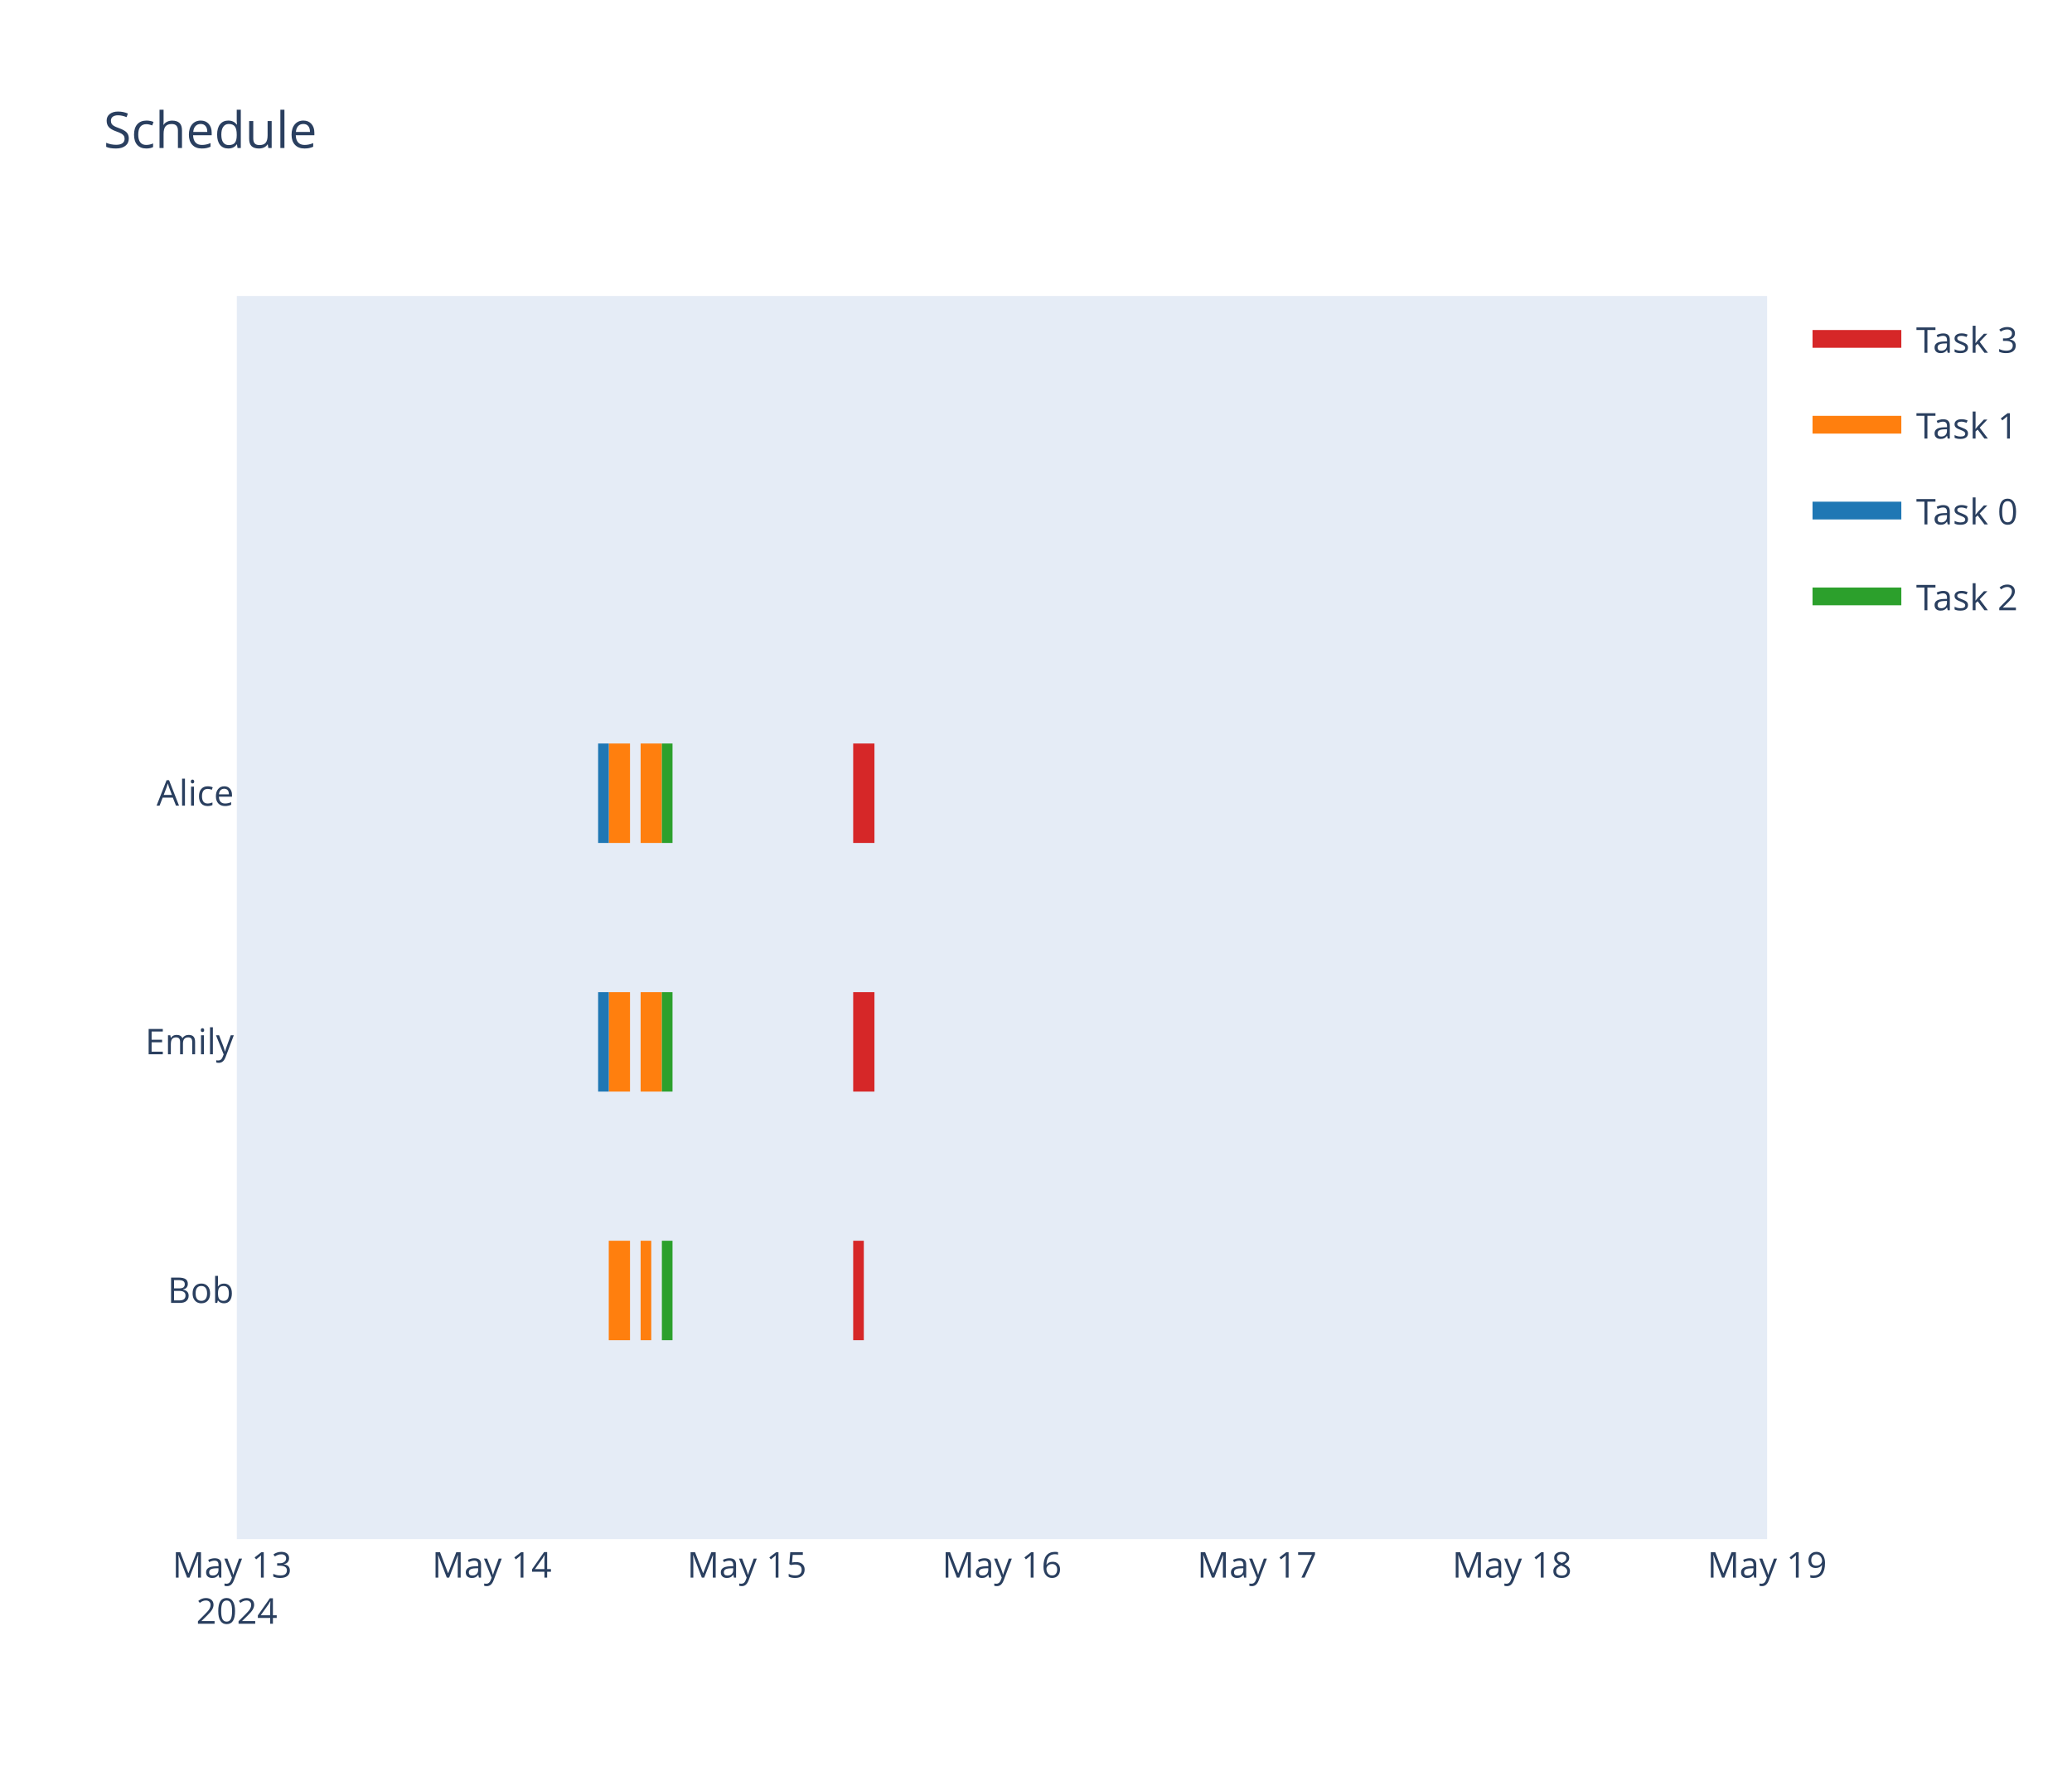
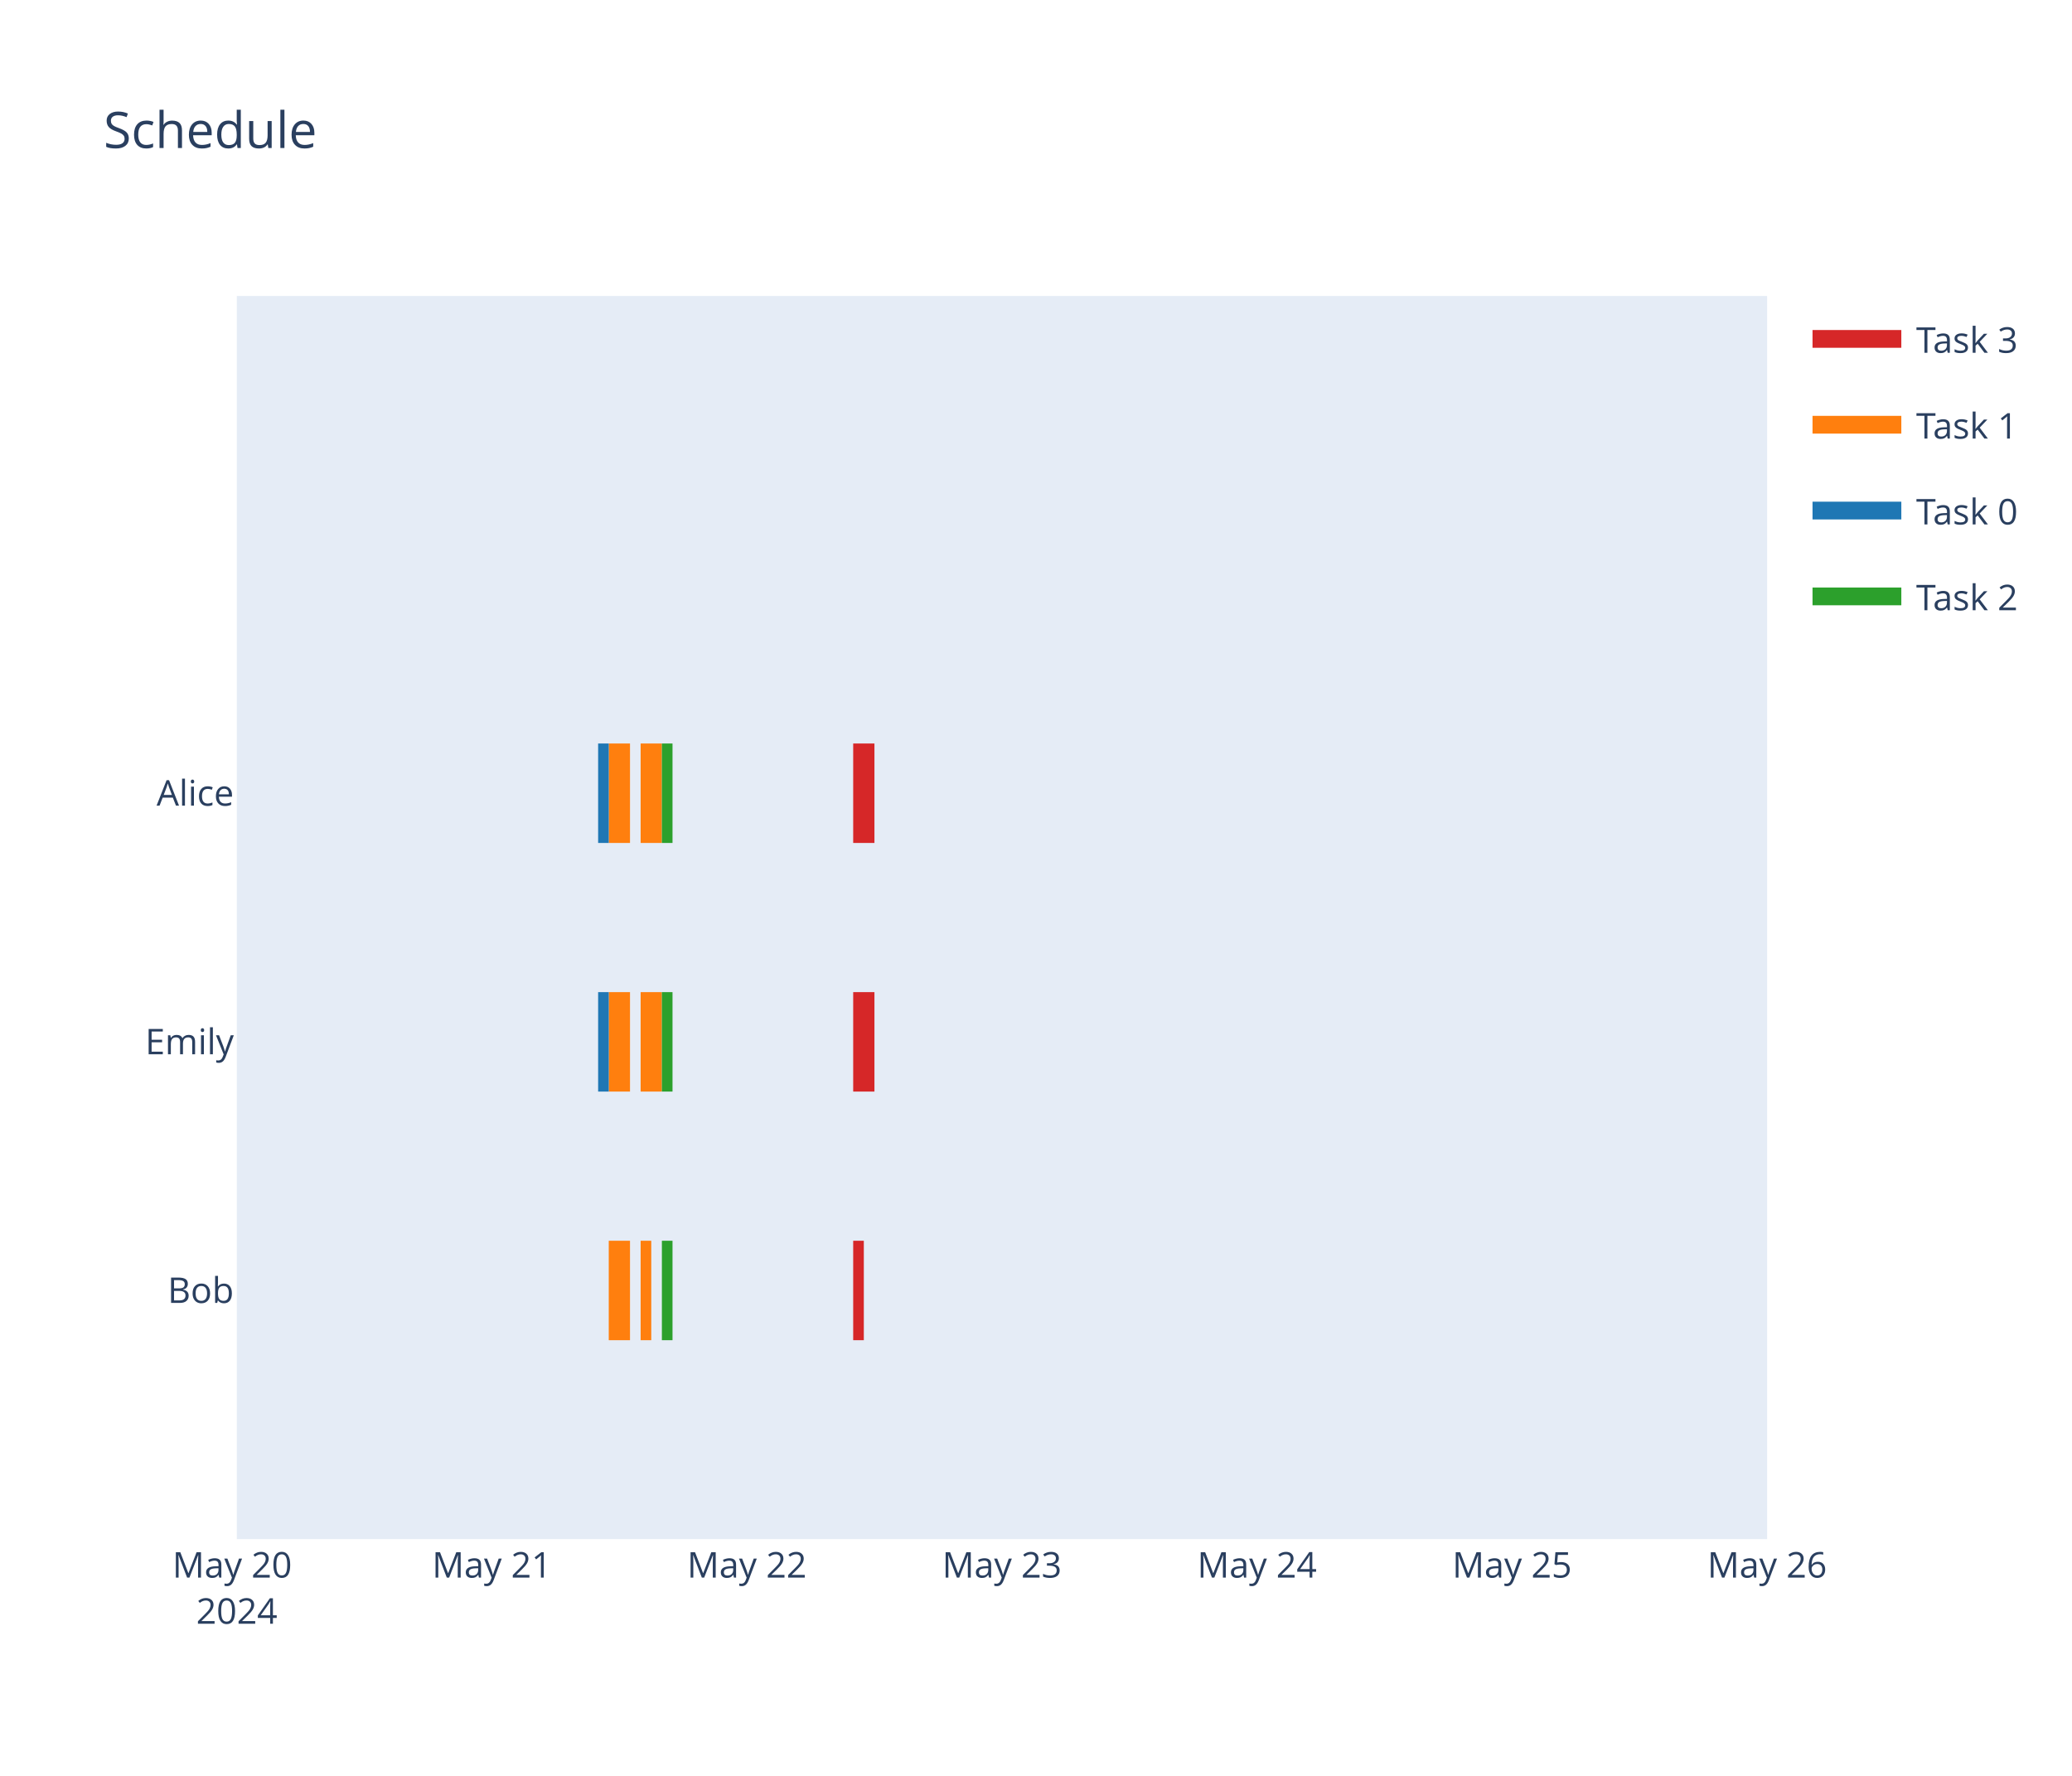
<svg xmlns="http://www.w3.org/2000/svg" class="main-svg" width="700" height="600" style="" viewBox="0 0 700 600">
  <rect x="0" y="0" width="700" height="600" style="fill: rgb(255, 255, 255); fill-opacity: 1;" />
-   <defs id="defs-c5bc7c">
+   <defs id="defs-6a356b">
    <g class="clips">
-       <clipPath id="clipc5bc7cxyplot" class="plotclip">
+       <clipPath id="clip6a356bxyplot" class="plotclip">
        <rect width="517" height="420" />
      </clipPath>
-       <clipPath class="axesclip" id="clipc5bc7cx">
+       <clipPath class="axesclip" id="clip6a356bx">
        <rect x="80" y="0" width="517" height="600" />
      </clipPath>
-       <clipPath class="axesclip" id="clipc5bc7cy">
+       <clipPath class="axesclip" id="clip6a356by">
        <rect x="0" y="100" width="700" height="420" />
      </clipPath>
-       <clipPath class="axesclip" id="clipc5bc7cxy">
+       <clipPath class="axesclip" id="clip6a356bxy">
        <rect x="80" y="100" width="517" height="420" />
      </clipPath>
    </g>
    <g class="gradients" />
    <g class="patterns" />
  </defs>
  <g class="bglayer">
    <rect class="bg" x="80" y="100" width="517" height="420" style="fill: rgb(229, 236, 246); fill-opacity: 1; stroke-width: 0;" />
  </g>
  <g class="layer-below">
    <g class="imagelayer" />
    <g class="shapelayer" />
  </g>
  <g class="cartesianlayer">
    <g class="subplot xy">
      <g class="layer-subplot">
        <g class="shapelayer" />
        <g class="imagelayer" />
      </g>
      <g class="minor-gridlayer">
        <g class="x" />
        <g class="y" />
      </g>
      <g class="gridlayer">
        <g class="x" />
        <g class="y" />
      </g>
      <g class="zerolinelayer" />
      <g class="layer-between">
        <g class="shapelayer" />
        <g class="imagelayer" />
      </g>
      <path class="xlines-below" />
      <path class="ylines-below" />
      <g class="overlines-below" />
      <g class="xaxislayer-below" />
      <g class="yaxislayer-below" />
      <g class="overaxes-below" />
-       <g class="plot" transform="translate(80,100)" clip-path="url(#clipc5bc7cxyplot)">
+       <g class="plot" transform="translate(80,100)" clip-path="url(#clip6a356bxyplot)">
        <g class="scatterlayer mlayer">
-           <g class="trace scatter tracec507f5" style="stroke-miterlimit: 2; opacity: 1;">
+           <g class="trace scatter tracea58e29" style="stroke-miterlimit: 2; opacity: 1;">
            <g class="fills">
              <g>
                <path class="js-fill" d="M208.24,184.8L211.83,184.8L211.83,151.2L208.24,151.2ZM211.83,184.8L215.42,184.8L215.42,151.2L211.83,151.2ZM208.24,268.8L211.83,268.8L211.83,235.2L208.24,235.2ZM211.83,268.8L215.42,268.8L215.42,235.2L211.83,235.2ZM208.24,352.8L211.83,352.8L211.83,319.2L208.24,319.2Z" style="fill: rgb(214, 39, 40); fill-opacity: 1; stroke-width: 0;" />
              </g>
            </g>
            <g class="errorbars" />
            <g class="lines" />
            <g class="points" />
            <g class="text" />
          </g>
-           <g class="trace scatter traced45f2f" style="stroke-miterlimit: 2; opacity: 1;">
+           <g class="trace scatter trace70546e" style="stroke-miterlimit: 2; opacity: 1;">
            <g class="fills">
              <g>
                <path class="js-fill" d="M125.66,184.8L129.25,184.8L129.25,151.2L125.66,151.2ZM129.25,184.8L132.84,184.8L132.84,151.2L129.25,151.2ZM136.43,184.8L140.02,184.8L140.02,151.2L136.43,151.2ZM140.02,184.8L143.61,184.8L143.61,151.2L140.02,151.2ZM125.66,268.8L129.25,268.8L129.25,235.2L125.66,235.2ZM129.25,268.8L132.84,268.8L132.84,235.2L129.25,235.2ZM136.43,268.8L140.02,268.8L140.02,235.2L136.43,235.2ZM140.02,268.8L143.61,268.8L143.61,235.2L140.02,235.2ZM125.66,352.8L129.25,352.8L129.25,319.2L125.66,319.2ZM129.25,352.8L132.84,352.8L132.84,319.2L129.25,319.2ZM136.43,352.8L140.02,352.8L140.02,319.2L136.43,319.2Z" style="fill: rgb(255, 127, 14); fill-opacity: 1; stroke-width: 0;" />
              </g>
            </g>
            <g class="errorbars" />
            <g class="lines" />
            <g class="points" />
            <g class="text" />
          </g>
-           <g class="trace scatter tracee69ed9" style="stroke-miterlimit: 2; opacity: 1;">
+           <g class="trace scatter trace64caa0" style="stroke-miterlimit: 2; opacity: 1;">
            <g class="fills">
              <g>
                <path class="js-fill" d="M122.07,184.8L125.66,184.8L125.66,151.2L122.07,151.2ZM122.07,268.8L125.66,268.8L125.66,235.2L122.07,235.2Z" style="fill: rgb(31, 119, 180); fill-opacity: 1; stroke-width: 0;" />
              </g>
            </g>
            <g class="errorbars" />
            <g class="lines" />
            <g class="points" />
            <g class="text" />
          </g>
-           <g class="trace scatter traced3a38a" style="stroke-miterlimit: 2; opacity: 1;">
+           <g class="trace scatter trace493dee" style="stroke-miterlimit: 2; opacity: 1;">
            <g class="fills">
              <g>
                <path class="js-fill" d="M143.61,184.8L147.2,184.8L147.2,151.2L143.61,151.2ZM143.61,268.8L147.2,268.8L147.2,235.2L143.61,235.2ZM143.61,352.8L147.2,352.8L147.2,319.2L143.61,319.2Z" style="fill: rgb(44, 160, 44); fill-opacity: 1; stroke-width: 0;" />
              </g>
            </g>
            <g class="errorbars" />
            <g class="lines" />
            <g class="points" />
            <g class="text" />
          </g>
-           <g class="trace scatter trace7ebfb8" style="stroke-miterlimit: 2; opacity: 1;">
+           <g class="trace scatter trace20464c" style="stroke-miterlimit: 2; opacity: 1;">
            <g class="fills" />
            <g class="errorbars" />
            <g class="lines" />
            <g class="points">
              <path class="point" transform="translate(208.24,168)" d="M0.5,0A0.5,0.5 0 1,1 0,-0.5A0.5,0.5 0 0,1 0.5,0Z" style="opacity: 0; stroke-width: 0px; fill: rgb(214, 39, 40); fill-opacity: 1;" />
              <path class="point" transform="translate(211.83,168)" d="M0.5,0A0.5,0.5 0 1,1 0,-0.5A0.5,0.5 0 0,1 0.5,0Z" style="opacity: 0; stroke-width: 0px; fill: rgb(214, 39, 40); fill-opacity: 1;" />
              <path class="point" transform="translate(211.83,168)" d="M0.5,0A0.5,0.5 0 1,1 0,-0.5A0.5,0.5 0 0,1 0.5,0Z" style="opacity: 0; stroke-width: 0px; fill: rgb(214, 39, 40); fill-opacity: 1;" />
              <path class="point" transform="translate(215.42,168)" d="M0.5,0A0.5,0.5 0 1,1 0,-0.5A0.5,0.5 0 0,1 0.5,0Z" style="opacity: 0; stroke-width: 0px; fill: rgb(214, 39, 40); fill-opacity: 1;" />
              <path class="point" transform="translate(208.24,252)" d="M0.5,0A0.5,0.5 0 1,1 0,-0.5A0.5,0.5 0 0,1 0.5,0Z" style="opacity: 0; stroke-width: 0px; fill: rgb(214, 39, 40); fill-opacity: 1;" />
              <path class="point" transform="translate(211.83,252)" d="M0.5,0A0.5,0.5 0 1,1 0,-0.5A0.5,0.5 0 0,1 0.5,0Z" style="opacity: 0; stroke-width: 0px; fill: rgb(214, 39, 40); fill-opacity: 1;" />
              <path class="point" transform="translate(211.83,252)" d="M0.5,0A0.5,0.5 0 1,1 0,-0.5A0.5,0.5 0 0,1 0.5,0Z" style="opacity: 0; stroke-width: 0px; fill: rgb(214, 39, 40); fill-opacity: 1;" />
              <path class="point" transform="translate(215.42,252)" d="M0.5,0A0.5,0.5 0 1,1 0,-0.5A0.5,0.5 0 0,1 0.5,0Z" style="opacity: 0; stroke-width: 0px; fill: rgb(214, 39, 40); fill-opacity: 1;" />
              <path class="point" transform="translate(208.24,336)" d="M0.5,0A0.5,0.5 0 1,1 0,-0.5A0.5,0.5 0 0,1 0.5,0Z" style="opacity: 0; stroke-width: 0px; fill: rgb(214, 39, 40); fill-opacity: 1;" />
              <path class="point" transform="translate(211.83,336)" d="M0.5,0A0.5,0.5 0 1,1 0,-0.5A0.5,0.5 0 0,1 0.5,0Z" style="opacity: 0; stroke-width: 0px; fill: rgb(214, 39, 40); fill-opacity: 1;" />
            </g>
            <g class="text" />
          </g>
-           <g class="trace scatter trace1d48c1" style="stroke-miterlimit: 2; opacity: 1;">
+           <g class="trace scatter trace7eb2b3" style="stroke-miterlimit: 2; opacity: 1;">
            <g class="fills" />
            <g class="errorbars" />
            <g class="lines" />
            <g class="points">
              <path class="point" transform="translate(125.66,168)" d="M0.5,0A0.5,0.5 0 1,1 0,-0.5A0.5,0.5 0 0,1 0.5,0Z" style="opacity: 0; stroke-width: 0px; fill: rgb(255, 127, 14); fill-opacity: 1;" />
              <path class="point" transform="translate(129.25,168)" d="M0.5,0A0.5,0.5 0 1,1 0,-0.5A0.5,0.5 0 0,1 0.5,0Z" style="opacity: 0; stroke-width: 0px; fill: rgb(255, 127, 14); fill-opacity: 1;" />
              <path class="point" transform="translate(129.25,168)" d="M0.5,0A0.5,0.5 0 1,1 0,-0.5A0.5,0.5 0 0,1 0.5,0Z" style="opacity: 0; stroke-width: 0px; fill: rgb(255, 127, 14); fill-opacity: 1;" />
              <path class="point" transform="translate(132.84,168)" d="M0.5,0A0.5,0.5 0 1,1 0,-0.5A0.5,0.5 0 0,1 0.5,0Z" style="opacity: 0; stroke-width: 0px; fill: rgb(255, 127, 14); fill-opacity: 1;" />
              <path class="point" transform="translate(136.43,168)" d="M0.5,0A0.5,0.5 0 1,1 0,-0.5A0.5,0.5 0 0,1 0.5,0Z" style="opacity: 0; stroke-width: 0px; fill: rgb(255, 127, 14); fill-opacity: 1;" />
              <path class="point" transform="translate(140.02,168)" d="M0.5,0A0.5,0.5 0 1,1 0,-0.5A0.5,0.5 0 0,1 0.5,0Z" style="opacity: 0; stroke-width: 0px; fill: rgb(255, 127, 14); fill-opacity: 1;" />
              <path class="point" transform="translate(140.02,168)" d="M0.5,0A0.5,0.5 0 1,1 0,-0.5A0.5,0.5 0 0,1 0.5,0Z" style="opacity: 0; stroke-width: 0px; fill: rgb(255, 127, 14); fill-opacity: 1;" />
              <path class="point" transform="translate(143.61,168)" d="M0.5,0A0.5,0.5 0 1,1 0,-0.5A0.5,0.5 0 0,1 0.5,0Z" style="opacity: 0; stroke-width: 0px; fill: rgb(255, 127, 14); fill-opacity: 1;" />
              <path class="point" transform="translate(125.66,252)" d="M0.5,0A0.5,0.5 0 1,1 0,-0.5A0.5,0.5 0 0,1 0.5,0Z" style="opacity: 0; stroke-width: 0px; fill: rgb(255, 127, 14); fill-opacity: 1;" />
              <path class="point" transform="translate(129.25,252)" d="M0.5,0A0.5,0.5 0 1,1 0,-0.5A0.5,0.5 0 0,1 0.5,0Z" style="opacity: 0; stroke-width: 0px; fill: rgb(255, 127, 14); fill-opacity: 1;" />
              <path class="point" transform="translate(129.25,252)" d="M0.5,0A0.5,0.5 0 1,1 0,-0.5A0.5,0.5 0 0,1 0.5,0Z" style="opacity: 0; stroke-width: 0px; fill: rgb(255, 127, 14); fill-opacity: 1;" />
              <path class="point" transform="translate(132.84,252)" d="M0.5,0A0.5,0.5 0 1,1 0,-0.5A0.5,0.5 0 0,1 0.5,0Z" style="opacity: 0; stroke-width: 0px; fill: rgb(255, 127, 14); fill-opacity: 1;" />
              <path class="point" transform="translate(136.43,252)" d="M0.5,0A0.5,0.5 0 1,1 0,-0.5A0.5,0.5 0 0,1 0.5,0Z" style="opacity: 0; stroke-width: 0px; fill: rgb(255, 127, 14); fill-opacity: 1;" />
              <path class="point" transform="translate(140.02,252)" d="M0.5,0A0.5,0.5 0 1,1 0,-0.5A0.5,0.5 0 0,1 0.5,0Z" style="opacity: 0; stroke-width: 0px; fill: rgb(255, 127, 14); fill-opacity: 1;" />
              <path class="point" transform="translate(140.02,252)" d="M0.5,0A0.5,0.5 0 1,1 0,-0.5A0.5,0.5 0 0,1 0.5,0Z" style="opacity: 0; stroke-width: 0px; fill: rgb(255, 127, 14); fill-opacity: 1;" />
              <path class="point" transform="translate(143.61,252)" d="M0.5,0A0.5,0.5 0 1,1 0,-0.5A0.5,0.5 0 0,1 0.5,0Z" style="opacity: 0; stroke-width: 0px; fill: rgb(255, 127, 14); fill-opacity: 1;" />
              <path class="point" transform="translate(125.66,336)" d="M0.5,0A0.5,0.5 0 1,1 0,-0.5A0.5,0.5 0 0,1 0.5,0Z" style="opacity: 0; stroke-width: 0px; fill: rgb(255, 127, 14); fill-opacity: 1;" />
              <path class="point" transform="translate(129.25,336)" d="M0.5,0A0.5,0.5 0 1,1 0,-0.5A0.5,0.5 0 0,1 0.5,0Z" style="opacity: 0; stroke-width: 0px; fill: rgb(255, 127, 14); fill-opacity: 1;" />
              <path class="point" transform="translate(129.25,336)" d="M0.5,0A0.5,0.5 0 1,1 0,-0.5A0.5,0.5 0 0,1 0.5,0Z" style="opacity: 0; stroke-width: 0px; fill: rgb(255, 127, 14); fill-opacity: 1;" />
              <path class="point" transform="translate(132.84,336)" d="M0.5,0A0.5,0.5 0 1,1 0,-0.5A0.5,0.5 0 0,1 0.5,0Z" style="opacity: 0; stroke-width: 0px; fill: rgb(255, 127, 14); fill-opacity: 1;" />
              <path class="point" transform="translate(136.43,336)" d="M0.5,0A0.5,0.5 0 1,1 0,-0.5A0.5,0.5 0 0,1 0.5,0Z" style="opacity: 0; stroke-width: 0px; fill: rgb(255, 127, 14); fill-opacity: 1;" />
              <path class="point" transform="translate(140.02,336)" d="M0.5,0A0.5,0.5 0 1,1 0,-0.5A0.5,0.5 0 0,1 0.5,0Z" style="opacity: 0; stroke-width: 0px; fill: rgb(255, 127, 14); fill-opacity: 1;" />
            </g>
            <g class="text" />
          </g>
-           <g class="trace scatter trace9ec782" style="stroke-miterlimit: 2; opacity: 1;">
+           <g class="trace scatter trace2b21a7" style="stroke-miterlimit: 2; opacity: 1;">
            <g class="fills" />
            <g class="errorbars" />
            <g class="lines" />
            <g class="points">
              <path class="point" transform="translate(122.07,168)" d="M0.5,0A0.5,0.5 0 1,1 0,-0.5A0.5,0.5 0 0,1 0.5,0Z" style="opacity: 0; stroke-width: 0px; fill: rgb(31, 119, 180); fill-opacity: 1;" />
              <path class="point" transform="translate(125.66,168)" d="M0.5,0A0.5,0.5 0 1,1 0,-0.5A0.5,0.5 0 0,1 0.5,0Z" style="opacity: 0; stroke-width: 0px; fill: rgb(31, 119, 180); fill-opacity: 1;" />
              <path class="point" transform="translate(122.07,252)" d="M0.5,0A0.5,0.5 0 1,1 0,-0.5A0.5,0.5 0 0,1 0.5,0Z" style="opacity: 0; stroke-width: 0px; fill: rgb(31, 119, 180); fill-opacity: 1;" />
              <path class="point" transform="translate(125.66,252)" d="M0.5,0A0.5,0.5 0 1,1 0,-0.5A0.5,0.5 0 0,1 0.5,0Z" style="opacity: 0; stroke-width: 0px; fill: rgb(31, 119, 180); fill-opacity: 1;" />
            </g>
            <g class="text" />
          </g>
-           <g class="trace scatter trace0f616e" style="stroke-miterlimit: 2; opacity: 1;">
+           <g class="trace scatter trace9fd745" style="stroke-miterlimit: 2; opacity: 1;">
            <g class="fills" />
            <g class="errorbars" />
            <g class="lines" />
            <g class="points">
              <path class="point" transform="translate(143.61,168)" d="M0.5,0A0.5,0.5 0 1,1 0,-0.5A0.5,0.5 0 0,1 0.5,0Z" style="opacity: 0; stroke-width: 0px; fill: rgb(44, 160, 44); fill-opacity: 1;" />
              <path class="point" transform="translate(147.2,168)" d="M0.5,0A0.5,0.5 0 1,1 0,-0.5A0.5,0.5 0 0,1 0.5,0Z" style="opacity: 0; stroke-width: 0px; fill: rgb(44, 160, 44); fill-opacity: 1;" />
              <path class="point" transform="translate(143.61,252)" d="M0.5,0A0.5,0.5 0 1,1 0,-0.5A0.5,0.5 0 0,1 0.5,0Z" style="opacity: 0; stroke-width: 0px; fill: rgb(44, 160, 44); fill-opacity: 1;" />
              <path class="point" transform="translate(147.2,252)" d="M0.5,0A0.5,0.5 0 1,1 0,-0.5A0.5,0.5 0 0,1 0.5,0Z" style="opacity: 0; stroke-width: 0px; fill: rgb(44, 160, 44); fill-opacity: 1;" />
              <path class="point" transform="translate(143.61,336)" d="M0.5,0A0.5,0.5 0 1,1 0,-0.5A0.5,0.5 0 0,1 0.5,0Z" style="opacity: 0; stroke-width: 0px; fill: rgb(44, 160, 44); fill-opacity: 1;" />
              <path class="point" transform="translate(147.2,336)" d="M0.5,0A0.5,0.5 0 1,1 0,-0.5A0.5,0.5 0 0,1 0.5,0Z" style="opacity: 0; stroke-width: 0px; fill: rgb(44, 160, 44); fill-opacity: 1;" />
            </g>
            <g class="text" />
          </g>
        </g>
      </g>
      <g class="overplot" />
      <path class="xlines-above crisp" d="M0,0" style="fill: none;" />
      <path class="ylines-above crisp" d="M0,0" style="fill: none;" />
      <g class="overlines-above" />
      <g class="xaxislayer-above">
        <g class="xtick">
          <text text-anchor="middle" x="0" y="533" transform="translate(80,0)" style="font-family: 'Open Sans', verdana, arial, sans-serif; font-size: 12px; fill: rgb(42, 63, 95); fill-opacity: 1; white-space: pre; opacity: 1;">
-             <tspan class="line" dy="0em" x="0" y="533">May 13</tspan>
+             <tspan class="line" dy="0em" x="0" y="533">May 20</tspan>
            <tspan class="line" dy="1.3em" x="0" y="533">2024</tspan>
          </text>
        </g>
        <g class="xtick">
-           <text text-anchor="middle" x="0" y="533" style="font-family: 'Open Sans', verdana, arial, sans-serif; font-size: 12px; fill: rgb(42, 63, 95); fill-opacity: 1; white-space: pre; opacity: 1;" transform="translate(166.17,0)">May 14</text>
-         </g>
-         <g class="xtick">
-           <text text-anchor="middle" x="0" y="533" style="font-family: 'Open Sans', verdana, arial, sans-serif; font-size: 12px; fill: rgb(42, 63, 95); fill-opacity: 1; white-space: pre; opacity: 1;" transform="translate(252.33,0)">May 15</text>
-         </g>
-         <g class="xtick">
-           <text text-anchor="middle" x="0" y="533" style="font-family: 'Open Sans', verdana, arial, sans-serif; font-size: 12px; fill: rgb(42, 63, 95); fill-opacity: 1; white-space: pre; opacity: 1;" transform="translate(338.5,0)">May 16</text>
-         </g>
-         <g class="xtick">
-           <text text-anchor="middle" x="0" y="533" style="font-family: 'Open Sans', verdana, arial, sans-serif; font-size: 12px; fill: rgb(42, 63, 95); fill-opacity: 1; white-space: pre; opacity: 1;" transform="translate(424.67,0)">May 17</text>
-         </g>
-         <g class="xtick">
-           <text text-anchor="middle" x="0" y="533" style="font-family: 'Open Sans', verdana, arial, sans-serif; font-size: 12px; fill: rgb(42, 63, 95); fill-opacity: 1; white-space: pre; opacity: 1;" transform="translate(510.83,0)">May 18</text>
-         </g>
-         <g class="xtick">
-           <text text-anchor="middle" x="0" y="533" style="font-family: 'Open Sans', verdana, arial, sans-serif; font-size: 12px; fill: rgb(42, 63, 95); fill-opacity: 1; white-space: pre; opacity: 1;" transform="translate(597,0)">May 19</text>
+           <text text-anchor="middle" x="0" y="533" style="font-family: 'Open Sans', verdana, arial, sans-serif; font-size: 12px; fill: rgb(42, 63, 95); fill-opacity: 1; white-space: pre; opacity: 1;" transform="translate(166.17,0)">May 21</text>
+         </g>
+         <g class="xtick">
+           <text text-anchor="middle" x="0" y="533" style="font-family: 'Open Sans', verdana, arial, sans-serif; font-size: 12px; fill: rgb(42, 63, 95); fill-opacity: 1; white-space: pre; opacity: 1;" transform="translate(252.33,0)">May 22</text>
+         </g>
+         <g class="xtick">
+           <text text-anchor="middle" x="0" y="533" style="font-family: 'Open Sans', verdana, arial, sans-serif; font-size: 12px; fill: rgb(42, 63, 95); fill-opacity: 1; white-space: pre; opacity: 1;" transform="translate(338.5,0)">May 23</text>
+         </g>
+         <g class="xtick">
+           <text text-anchor="middle" x="0" y="533" style="font-family: 'Open Sans', verdana, arial, sans-serif; font-size: 12px; fill: rgb(42, 63, 95); fill-opacity: 1; white-space: pre; opacity: 1;" transform="translate(424.67,0)">May 24</text>
+         </g>
+         <g class="xtick">
+           <text text-anchor="middle" x="0" y="533" style="font-family: 'Open Sans', verdana, arial, sans-serif; font-size: 12px; fill: rgb(42, 63, 95); fill-opacity: 1; white-space: pre; opacity: 1;" transform="translate(510.83,0)">May 25</text>
+         </g>
+         <g class="xtick">
+           <text text-anchor="middle" x="0" y="533" style="font-family: 'Open Sans', verdana, arial, sans-serif; font-size: 12px; fill: rgb(42, 63, 95); fill-opacity: 1; white-space: pre; opacity: 1;" transform="translate(597,0)">May 26</text>
        </g>
      </g>
      <g class="yaxislayer-above">
        <g class="ytick">
          <text text-anchor="end" x="79" y="4.2" transform="translate(0,436)" style="font-family: 'Open Sans', verdana, arial, sans-serif; font-size: 12px; fill: rgb(42, 63, 95); fill-opacity: 1; white-space: pre; opacity: 1;">Bob</text>
        </g>
        <g class="ytick">
          <text text-anchor="end" x="79" y="4.2" style="font-family: 'Open Sans', verdana, arial, sans-serif; font-size: 12px; fill: rgb(42, 63, 95); fill-opacity: 1; white-space: pre; opacity: 1;" transform="translate(0,352)">Emily</text>
        </g>
        <g class="ytick">
          <text text-anchor="end" x="79" y="4.2" style="font-family: 'Open Sans', verdana, arial, sans-serif; font-size: 12px; fill: rgb(42, 63, 95); fill-opacity: 1; white-space: pre; opacity: 1;" transform="translate(0,268)">Alice</text>
        </g>
      </g>
      <g class="overaxes-above" />
    </g>
  </g>
  <g class="polarlayer" />
  <g class="smithlayer" />
  <g class="ternarylayer" />
  <g class="geolayer" />
  <g class="funnelarealayer" />
  <g class="pielayer" />
  <g class="iciclelayer" />
  <g class="treemaplayer" />
  <g class="sunburstlayer" />
  <g class="glimages" />
-   <defs id="topdefs-c5bc7c">
+   <defs id="topdefs-6a356b">
    <g class="clips" />
-     <clipPath id="legendc5bc7c">
+     <clipPath id="legend6a356b">
      <rect width="81" height="116" x="0" y="0" />
    </clipPath>
  </defs>
  <g class="layer-above">
    <g class="imagelayer" />
    <g class="shapelayer" />
  </g>
  <g class="infolayer">
    <g class="legend" pointer-events="all" transform="translate(607.34,100)">
      <rect class="bg" shape-rendering="crispEdges" style="stroke: rgb(68, 68, 68); stroke-opacity: 1; fill: rgb(255, 255, 255); fill-opacity: 1; stroke-width: 0px;" width="81" height="116" x="0" y="0" />
-       <g class="scrollbox" transform="" clip-path="url(#legendc5bc7c)">
+       <g class="scrollbox" transform="" clip-path="url(#legend6a356b)">
        <g class="groups" transform="">
          <g class="traces" transform="translate(0,14.5)" style="opacity: 1;">
            <text class="legendtext" text-anchor="start" x="40" y="4.68" style="font-family: 'Open Sans', verdana, arial, sans-serif; font-size: 12px; fill: rgb(42, 63, 95); fill-opacity: 1; white-space: pre;">Task 3</text>
            <g class="layers" style="opacity: 1;">
              <g class="legendfill">
                <path class="js-fill" d="M5,-3h30v6h-30z" style="stroke-width: 0; fill: rgb(214, 39, 40); fill-opacity: 1;" />
              </g>
              <g class="legendlines" />
              <g class="legendsymbols">
                <g class="legendpoints" />
              </g>
            </g>
            <rect class="legendtoggle" x="0" y="-9.5" width="75.016" height="19" style="fill: rgb(0, 0, 0); fill-opacity: 0;" />
          </g>
        </g>
        <g class="groups" transform="translate(0,10)">
          <g class="traces" transform="translate(0,33.5)" style="opacity: 1;">
            <text class="legendtext" text-anchor="start" x="40" y="4.68" style="font-family: 'Open Sans', verdana, arial, sans-serif; font-size: 12px; fill: rgb(42, 63, 95); fill-opacity: 1; white-space: pre;">Task 1</text>
            <g class="layers" style="opacity: 1;">
              <g class="legendfill">
                <path class="js-fill" d="M5,-3h30v6h-30z" style="stroke-width: 0; fill: rgb(255, 127, 14); fill-opacity: 1;" />
              </g>
              <g class="legendlines" />
              <g class="legendsymbols">
                <g class="legendpoints" />
              </g>
            </g>
            <rect class="legendtoggle" x="0" y="-9.5" width="75.016" height="19" style="fill: rgb(0, 0, 0); fill-opacity: 0;" />
          </g>
        </g>
        <g class="groups" transform="translate(0,20)">
          <g class="traces" transform="translate(0,52.5)" style="opacity: 1;">
            <text class="legendtext" text-anchor="start" x="40" y="4.68" style="font-family: 'Open Sans', verdana, arial, sans-serif; font-size: 12px; fill: rgb(42, 63, 95); fill-opacity: 1; white-space: pre;">Task 0</text>
            <g class="layers" style="opacity: 1;">
              <g class="legendfill">
                <path class="js-fill" d="M5,-3h30v6h-30z" style="stroke-width: 0; fill: rgb(31, 119, 180); fill-opacity: 1;" />
              </g>
              <g class="legendlines" />
              <g class="legendsymbols">
                <g class="legendpoints" />
              </g>
            </g>
            <rect class="legendtoggle" x="0" y="-9.5" width="75.016" height="19" style="fill: rgb(0, 0, 0); fill-opacity: 0;" />
          </g>
        </g>
        <g class="groups" transform="translate(0,30)">
          <g class="traces" transform="translate(0,71.5)" style="opacity: 1;">
            <text class="legendtext" text-anchor="start" x="40" y="4.68" style="font-family: 'Open Sans', verdana, arial, sans-serif; font-size: 12px; fill: rgb(42, 63, 95); fill-opacity: 1; white-space: pre;">Task 2</text>
            <g class="layers" style="opacity: 1;">
              <g class="legendfill">
                <path class="js-fill" d="M5,-3h30v6h-30z" style="stroke-width: 0; fill: rgb(44, 160, 44); fill-opacity: 1;" />
              </g>
              <g class="legendlines" />
              <g class="legendsymbols">
                <g class="legendpoints" />
              </g>
            </g>
            <rect class="legendtoggle" x="0" y="-9.5" width="75.016" height="19" style="fill: rgb(0, 0, 0); fill-opacity: 0;" />
          </g>
        </g>
      </g>
      <rect class="scrollbar" rx="20" ry="3" width="0" height="0" style="fill: rgb(128, 139, 164); fill-opacity: 1;" x="0" y="0" />
    </g>
    <g class="g-gtitle">
      <text class="gtitle" x="35" y="50" text-anchor="start" dy="0em" style="font-family: 'Open Sans', verdana, arial, sans-serif; font-size: 17px; fill: rgb(42, 63, 95); opacity: 1; white-space: pre;">Schedule</text>
    </g>
    <g class="g-xtitle" />
    <g class="g-ytitle" />
  </g>
</svg>
